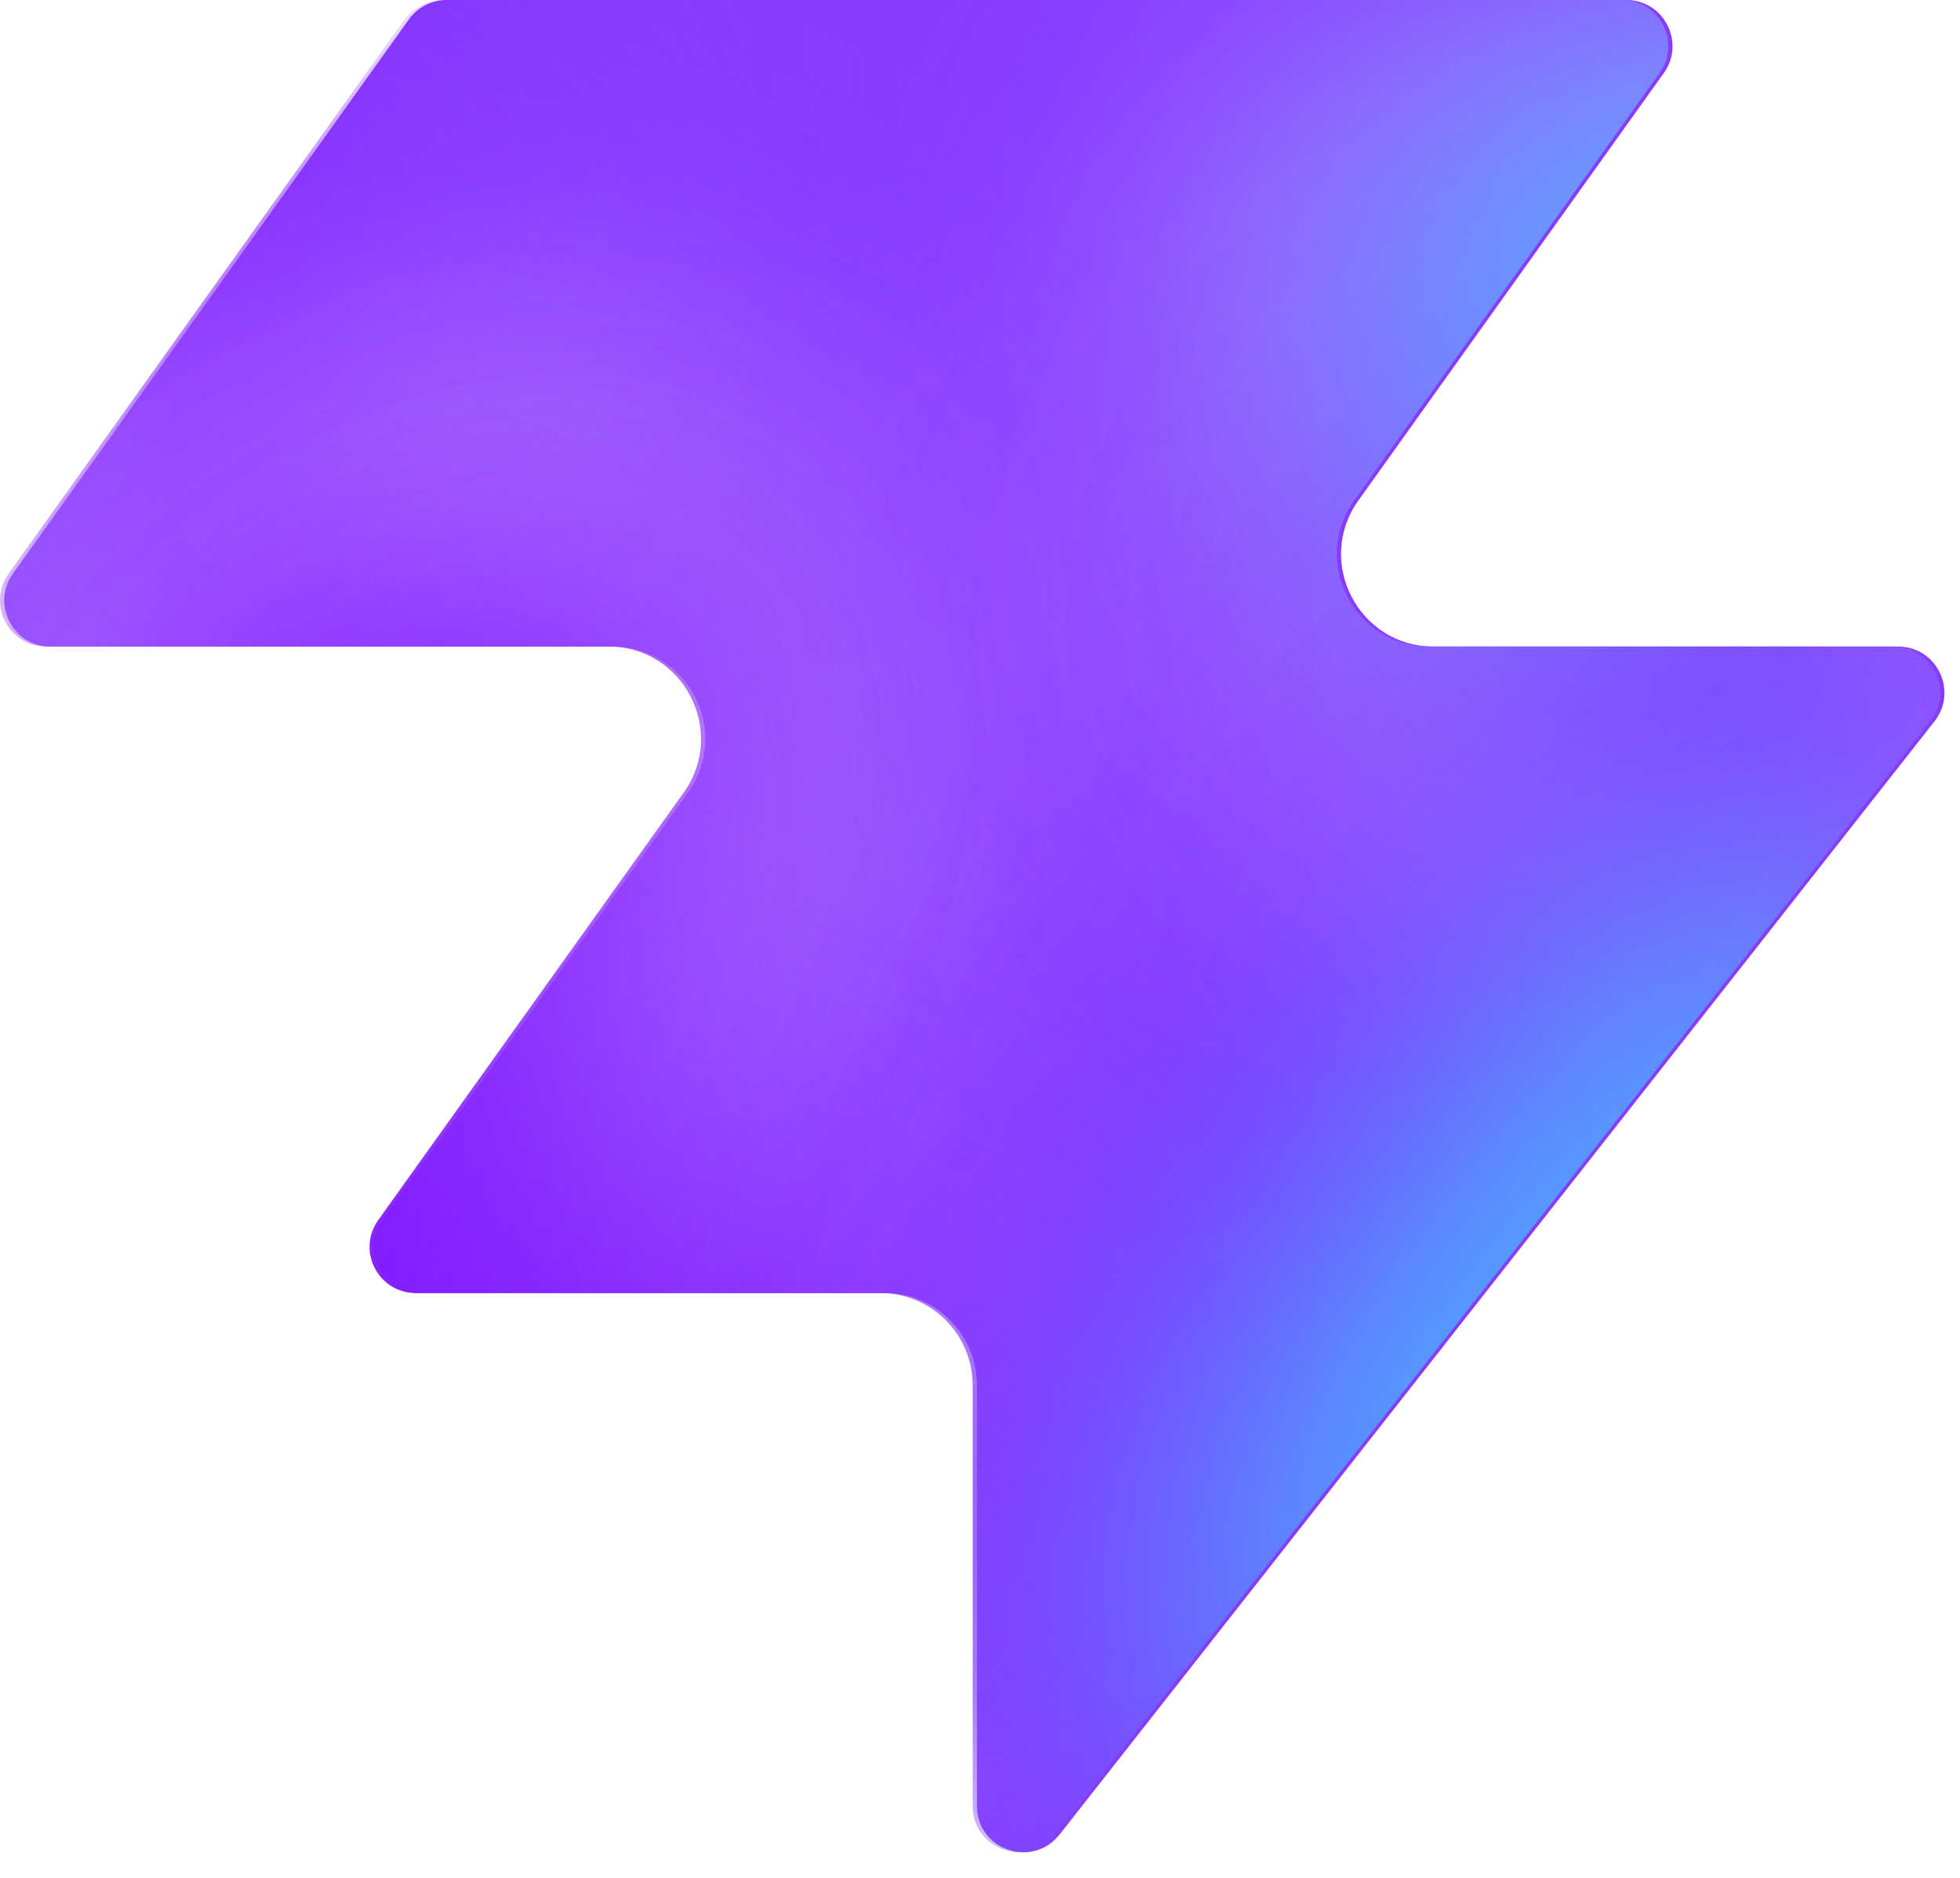
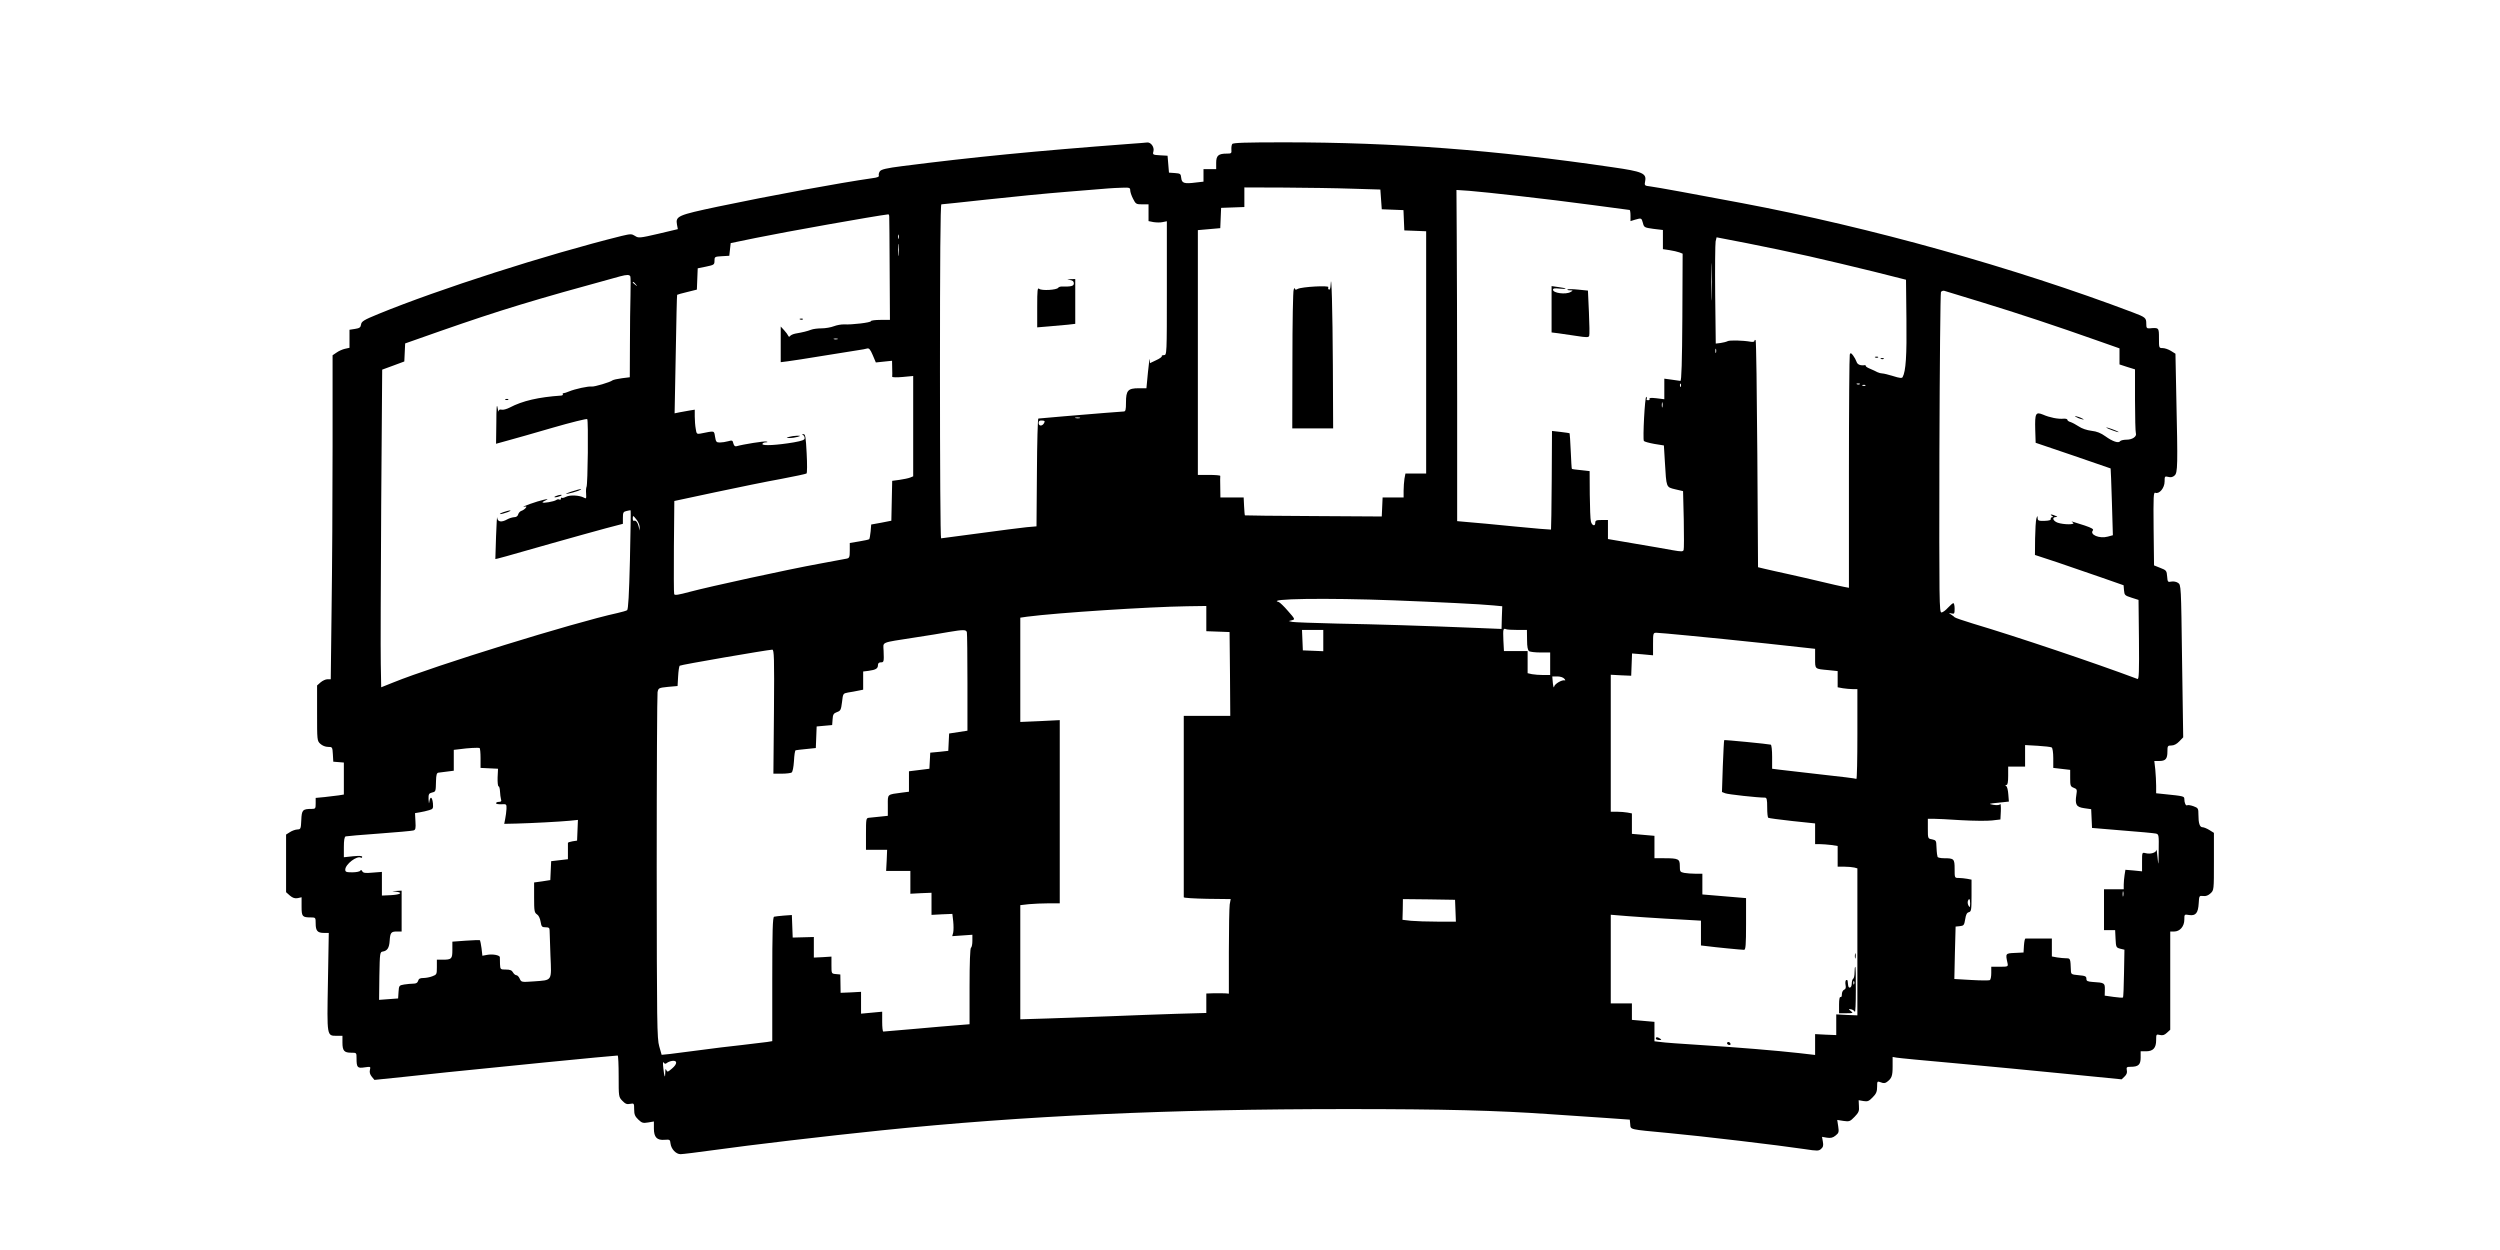
- <svg xmlns="http://www.w3.org/2000/svg" width="48" height="46" fill="none" viewBox="0 0 48 46">
-   <path fill="#863bff" d="M25.946 44.938c-.664.845-2.021.375-2.021-.698V33.937a2.26 2.26 0 0 0-2.262-2.262H10.287c-.92 0-1.456-1.04-.92-1.788l7.48-10.471c1.07-1.497 0-3.578-1.842-3.578H1.237c-.92 0-1.456-1.04-.92-1.788L10.013.474c.214-.297.556-.474.92-.474h28.894c.92 0 1.456 1.04.92 1.788l-7.48 10.471c-1.07 1.498 0 3.579 1.842 3.579h11.377c.943 0 1.473 1.088.89 1.83L25.947 44.94z" style="fill:#863bff;fill:color(display-p3 .525 .23 1);fill-opacity:1" />
-   <mask id="a" width="48" height="46" x="0" y="0" maskUnits="userSpaceOnUse" style="mask-type:alpha">
-     <path fill="#000" d="M25.842 44.938c-.664.844-2.021.375-2.021-.698V33.937a2.26 2.26 0 0 0-2.262-2.262H10.183c-.92 0-1.456-1.04-.92-1.788l7.48-10.471c1.07-1.498 0-3.579-1.842-3.579H1.133c-.92 0-1.456-1.04-.92-1.787L9.91.473c.214-.297.556-.474.92-.474h28.894c.92 0 1.456 1.04.92 1.788l-7.48 10.471c-1.07 1.498 0 3.578 1.842 3.578h11.377c.943 0 1.473 1.088.89 1.832L25.843 44.94z" style="fill:#000;fill-opacity:1" />
-   </mask>
-   <g mask="url(#a)">
-     <g filter="url(#b)">
-       <ellipse cx="5.508" cy="14.704" fill="#ede6ff" rx="5.508" ry="14.704" style="fill:#ede6ff;fill:color(display-p3 .927 .903 1);fill-opacity:1" transform="matrix(.00324 1 1 -.00324 -4.47 31.516)" />
-     </g>
-     <g filter="url(#c)">
-       <ellipse cx="10.399" cy="29.851" fill="#ede6ff" rx="10.399" ry="29.851" style="fill:#ede6ff;fill:color(display-p3 .927 .903 1);fill-opacity:1" transform="matrix(.00324 1 1 -.00324 -39.328 7.883)" />
-     </g>
-     <g filter="url(#d)">
-       <ellipse cx="5.508" cy="30.487" fill="#7e14ff" rx="5.508" ry="30.487" style="fill:#7e14ff;fill:color(display-p3 .492 .077 1);fill-opacity:1" transform="rotate(89.814 -25.913 -14.639)scale(1 -1)" />
-     </g>
-     <g filter="url(#e)">
-       <ellipse cx="5.508" cy="30.599" fill="#7e14ff" rx="5.508" ry="30.599" style="fill:#7e14ff;fill:color(display-p3 .492 .077 1);fill-opacity:1" transform="rotate(89.814 -32.644 -3.334)scale(1 -1)" />
-     </g>
-     <g filter="url(#f)">
-       <ellipse cx="5.508" cy="30.599" fill="#7e14ff" rx="5.508" ry="30.599" style="fill:#7e14ff;fill:color(display-p3 .492 .077 1);fill-opacity:1" transform="matrix(.00324 1 1 -.00324 -34.34 30.47)" />
-     </g>
-     <g filter="url(#g)">
-       <ellipse cx="14.072" cy="22.078" fill="#ede6ff" rx="14.072" ry="22.078" style="fill:#ede6ff;fill:color(display-p3 .927 .903 1);fill-opacity:1" transform="rotate(93.35 24.506 48.493)scale(-1 1)" />
-     </g>
-     <g filter="url(#h)">
-       <ellipse cx="3.47" cy="21.501" fill="#7e14ff" rx="3.47" ry="21.501" style="fill:#7e14ff;fill:color(display-p3 .492 .077 1);fill-opacity:1" transform="rotate(89.009 28.708 47.59)scale(-1 1)" />
-     </g>
-     <g filter="url(#i)">
-       <ellipse cx="3.47" cy="21.501" fill="#7e14ff" rx="3.47" ry="21.501" style="fill:#7e14ff;fill:color(display-p3 .492 .077 1);fill-opacity:1" transform="rotate(89.009 28.708 47.59)scale(-1 1)" />
-     </g>
-     <g filter="url(#j)">
-       <ellipse cx=".387" cy="8.972" fill="#7e14ff" rx="4.407" ry="29.108" style="fill:#7e14ff;fill:color(display-p3 .492 .077 1);fill-opacity:1" transform="rotate(39.51 .387 8.972)" />
-     </g>
-     <g filter="url(#k)">
-       <ellipse cx="47.523" cy="-6.092" fill="#7e14ff" rx="4.407" ry="29.108" style="fill:#7e14ff;fill:color(display-p3 .492 .077 1);fill-opacity:1" transform="rotate(37.892 47.523 -6.092)" />
-     </g>
-     <g filter="url(#l)">
-       <ellipse cx="41.412" cy="6.333" fill="#47bfff" rx="5.971" ry="9.665" style="fill:#47bfff;fill:color(display-p3 .28 .748 1);fill-opacity:1" transform="rotate(37.892 41.412 6.333)" />
-     </g>
-     <g filter="url(#m)">
-       <ellipse cx="-1.879" cy="38.332" fill="#7e14ff" rx="4.407" ry="29.108" style="fill:#7e14ff;fill:color(display-p3 .492 .077 1);fill-opacity:1" transform="rotate(37.892 -1.88 38.332)" />
-     </g>
-     <g filter="url(#n)">
-       <ellipse cx="-1.879" cy="38.332" fill="#7e14ff" rx="4.407" ry="29.108" style="fill:#7e14ff;fill:color(display-p3 .492 .077 1);fill-opacity:1" transform="rotate(37.892 -1.88 38.332)" />
-     </g>
-     <g filter="url(#o)">
-       <ellipse cx="35.651" cy="29.907" fill="#7e14ff" rx="4.407" ry="29.108" style="fill:#7e14ff;fill:color(display-p3 .492 .077 1);fill-opacity:1" transform="rotate(37.892 35.651 29.907)" />
-     </g>
-     <g filter="url(#p)">
-       <ellipse cx="38.418" cy="32.4" fill="#47bfff" rx="5.971" ry="15.297" style="fill:#47bfff;fill:color(display-p3 .28 .748 1);fill-opacity:1" transform="rotate(37.892 38.418 32.4)" />
-     </g>
+ <svg xmlns="http://www.w3.org/2000/svg" version="1.0" width="1774pt" height="887pt" viewBox="0 0 1774 887" preserveAspectRatio="xMidYMid meet">
+   <g transform="translate(0,887) scale(0.1,-0.1)" fill="#000000" stroke="none">
+     <path d="M8015 7849 c-676 -51 -1113 -94 -1614 -158 -110 -14 -147 -23 -157 -36 -7 -9 -10 -23 -8 -30 4 -9 -10 -15 -43 -19 -237 -34 -727 -124 -1098 -202 -287 -61 -302 -67 -291 -129 l6 -31 -139 -33 c-133 -31 -141 -31 -165 -15 -24 15 -30 15 -94 0 -538 -134 -1295 -377 -1727 -554 -105 -43 -120 -53 -123 -75 -3 -20 -10 -26 -43 -31 l-39 -6 0 -64 0 -64 -32 -7 c-18 -4 -45 -16 -60 -27 l-28 -19 0 -647 c0 -356 -3 -873 -7 -1149 l-6 -503 -24 0 c-12 0 -34 -10 -48 -22 l-25 -22 0 -196 c0 -192 0 -197 23 -218 14 -13 36 -22 55 -22 30 0 31 -1 34 -52 l3 -53 38 -3 37 -3 0 -114 0 -113 -37 -6 c-21 -3 -66 -8 -100 -12 l-63 -6 0 -39 c0 -36 -2 -39 -27 -39 -66 0 -72 -7 -75 -79 -3 -63 -4 -66 -29 -67 -14 -1 -37 -9 -52 -19 l-27 -17 0 -205 0 -204 27 -24 c20 -17 36 -22 56 -18 l27 6 0 -66 c0 -71 5 -77 66 -77 33 0 34 -1 34 -43 0 -52 13 -67 59 -67 l34 0 -6 -349 c-7 -392 -9 -381 66 -381 l37 0 0 -48 c0 -58 12 -72 62 -72 38 0 38 0 38 -39 0 -66 6 -73 57 -65 43 6 44 6 38 -18 -4 -16 0 -32 13 -48 l19 -23 214 22 c118 12 252 27 299 32 286 30 1186 119 1213 119 4 0 7 -66 7 -147 0 -145 0 -147 26 -174 21 -22 33 -27 55 -22 28 5 29 5 29 -39 0 -36 6 -50 29 -72 26 -25 34 -27 70 -21 l41 7 0 -50 c0 -62 22 -85 77 -80 36 3 38 1 41 -27 5 -39 39 -75 71 -75 14 0 121 13 236 29 257 36 800 100 1190 140 1012 104 2045 151 3305 151 686 0 1063 -10 1435 -36 127 -8 307 -21 400 -27 l170 -12 3 -32 c4 -40 -14 -36 272 -63 229 -21 785 -87 965 -114 92 -14 101 -14 118 2 14 12 17 24 12 51 l-6 34 35 -6 c26 -4 42 -1 61 15 23 18 25 25 19 65 l-7 46 44 -7 c42 -6 47 -4 79 29 29 30 34 41 31 76 l-2 42 34 -6 c30 -5 39 -1 66 27 25 25 31 41 31 74 0 41 1 41 26 32 19 -8 31 -7 43 2 35 26 41 43 41 110 l0 68 28 -5 c15 -3 203 -21 418 -40 215 -20 569 -53 785 -75 l394 -39 21 20 c14 13 20 28 16 44 -4 22 -1 25 27 25 55 0 71 15 71 65 l0 45 38 0 c51 0 72 24 72 79 0 42 1 43 26 37 20 -5 33 -1 50 15 l24 22 0 349 0 348 28 0 c41 0 72 37 72 84 0 38 0 39 34 33 47 -7 64 14 68 83 3 54 4 55 31 52 20 -3 37 4 53 19 24 22 24 24 24 226 l0 203 -32 20 c-18 11 -40 20 -49 20 -20 0 -29 28 -29 90 0 43 -2 47 -35 59 -19 7 -39 10 -44 7 -10 -7 -21 16 -21 44 0 20 -5 21 -142 35 l-58 6 0 53 c0 29 -3 81 -6 115 l-7 61 35 0 c45 0 58 15 58 67 0 40 2 43 28 43 18 0 38 10 56 29 l28 29 -8 541 c-7 539 -7 541 -29 555 -11 8 -33 12 -47 9 -25 -5 -27 -3 -30 37 -3 40 -6 44 -48 60 l-45 18 -3 261 c-2 233 -1 260 13 254 28 -10 65 35 65 80 0 37 1 39 26 33 18 -5 32 -2 45 10 22 20 23 68 12 563 l-6 301 -32 20 c-18 11 -44 20 -59 20 -26 0 -26 1 -26 70 0 76 0 76 -67 70 -20 -1 -23 3 -23 33 0 41 -5 46 -95 80 -840 318 -1862 604 -2775 776 -333 63 -601 112 -648 118 -43 5 -44 6 -38 38 11 55 -20 68 -229 98 -836 123 -1554 177 -2332 177 -274 0 -364 -3 -369 -12 -5 -7 -7 -25 -6 -40 2 -26 0 -28 -33 -28 -59 0 -75 -14 -75 -65 l0 -45 -45 0 -45 0 0 -44 0 -45 -53 -6 c-84 -11 -101 -5 -105 32 -3 30 -6 32 -45 35 l-42 3 -5 60 -5 60 -53 3 c-52 3 -54 4 -47 29 7 29 -18 64 -44 62 -9 -1 -65 -6 -126 -10z m5 -329 c0 -12 9 -39 20 -60 19 -38 23 -40 65 -40 l45 0 0 -60 0 -59 35 -7 c20 -3 49 -4 65 0 l30 6 0 -475 c0 -473 0 -475 -21 -475 -11 0 -18 -4 -15 -8 2 -4 -15 -17 -40 -28 l-44 -21 -1 26 c-1 14 -7 -26 -13 -89 l-11 -115 -55 0 c-76 0 -90 -16 -90 -100 0 -55 -3 -65 -17 -65 -23 -1 -197 -15 -423 -34 -96 -9 -178 -16 -182 -16 -4 0 -9 -172 -10 -382 l-3 -383 -70 -6 c-38 -4 -189 -23 -335 -43 -146 -20 -268 -36 -272 -36 -5 0 -8 533 -8 1185 0 775 3 1185 10 1185 5 0 150 15 322 34 172 19 428 44 568 55 140 12 273 22 295 24 22 2 66 4 98 5 51 2 57 0 57 -18z m1575 11 l200 -6 5 -70 5 -70 77 -3 77 -3 3 -72 3 -72 78 -3 77 -3 0 -859 0 -860 -74 0 -73 0 -7 -37 c-3 -21 -6 -59 -6 -85 l0 -48 -75 0 -74 0 -3 -67 -3 -68 -485 3 c-266 1 -485 4 -486 5 -2 1 -4 30 -6 65 l-3 62 -82 0 -83 0 -1 73 c-1 39 -1 75 0 80 0 4 -35 7 -79 7 l-80 0 0 869 0 868 80 7 79 7 3 72 3 72 83 3 82 3 0 69 0 70 283 -1 c155 -1 372 -4 482 -8z m1185 -52 c146 -16 380 -45 521 -64 141 -19 259 -35 263 -35 3 0 6 -18 6 -39 l0 -40 32 10 c46 13 46 13 56 -23 8 -32 11 -33 75 -42 l67 -8 0 -68 0 -68 47 -7 c25 -4 57 -11 70 -16 l23 -9 -2 -452 c-2 -317 -6 -452 -14 -451 -6 1 -34 5 -62 9 l-52 7 0 -73 0 -73 -56 7 c-36 4 -53 3 -49 -4 3 -5 -1 -10 -10 -10 -9 0 -14 4 -10 9 3 5 1 12 -3 15 -10 6 -26 -299 -17 -313 3 -5 36 -14 74 -21 l68 -11 7 -117 c11 -184 8 -178 73 -194 l56 -13 5 -202 c2 -111 2 -209 -1 -216 -5 -12 -16 -12 -79 -1 -40 8 -160 28 -265 46 l-193 33 0 67 0 68 -45 0 c-38 0 -45 -3 -45 -20 0 -28 -24 -20 -31 10 -4 14 -7 100 -8 191 l-1 166 -62 7 c-34 3 -63 7 -64 9 -2 1 -5 58 -8 126 -3 68 -7 125 -8 126 -2 2 -30 6 -64 10 l-61 7 -2 -349 c-1 -191 -4 -349 -5 -351 -2 -1 -118 8 -257 22 -140 14 -289 28 -331 31 l-78 7 0 846 c0 466 -2 995 -3 1176 l-2 328 90 -6 c50 -4 209 -20 355 -37z m-4470 -146 c1 -10 2 -179 3 -375 l2 -358 -67 0 c-38 0 -68 -4 -68 -9 0 -10 -134 -26 -190 -23 -19 1 -52 -5 -73 -13 -20 -8 -60 -15 -87 -15 -27 0 -60 -4 -75 -10 -26 -10 -58 -18 -110 -27 -16 -3 -34 -11 -38 -17 -6 -8 -10 -7 -14 2 -3 7 -16 25 -29 39 l-24 26 0 -126 0 -127 48 6 c26 3 142 21 257 40 116 19 228 37 250 40 22 3 48 8 58 11 14 4 23 -7 40 -47 l22 -52 57 6 58 6 1 -53 c1 -28 1 -56 0 -60 -1 -5 32 -6 74 -2 l75 7 0 -356 0 -356 -22 -9 c-13 -5 -47 -12 -75 -16 l-52 -7 -3 -141 -3 -142 -71 -14 -72 -13 -4 -49 c-3 -27 -7 -52 -10 -55 -3 -3 -35 -10 -72 -16 l-66 -11 0 -53 c0 -48 -3 -54 -22 -58 -13 -2 -99 -18 -193 -36 -226 -41 -783 -163 -918 -199 -82 -22 -109 -27 -113 -17 -3 7 -3 158 -2 337 l3 324 290 62 c160 34 369 77 465 94 96 18 179 36 183 39 5 4 5 69 1 144 -6 116 -9 136 -23 135 -10 0 -12 -2 -3 -6 6 -2 12 -12 12 -22 0 -13 -17 -19 -77 -30 -118 -20 -223 -26 -223 -12 0 6 10 12 23 12 16 1 17 3 5 6 -15 4 -165 -20 -210 -33 -12 -4 -19 2 -24 19 -5 23 -9 24 -37 16 -18 -5 -44 -9 -59 -9 -25 0 -28 5 -34 41 -8 45 1 43 -105 22 -24 -4 -27 -1 -32 34 -4 21 -7 60 -7 87 l0 49 -37 -6 c-21 -4 -53 -10 -72 -13 l-34 -7 8 419 c4 230 8 421 10 422 2 2 34 11 72 20 l68 17 3 76 3 75 59 12 c57 12 60 14 60 42 0 28 2 29 53 32 l52 3 5 45 5 45 180 37 c198 41 850 157 938 167 4 1 7 -7 7 -16z m67 -155 c-3 -7 -5 -2 -5 12 0 14 2 19 5 13 2 -7 2 -19 0 -25z m6463 -127 c124 -28 329 -77 455 -108 l230 -58 3 -280 c3 -260 -4 -369 -27 -411 -4 -9 -23 -7 -66 7 -33 10 -68 19 -78 19 -9 0 -25 4 -35 9 -9 5 -32 16 -49 23 -18 7 -33 16 -33 20 0 5 -3 7 -7 7 -31 -5 -53 4 -59 24 -4 12 -15 32 -24 44 -15 20 -19 21 -24 7 -3 -9 -6 -384 -6 -835 l0 -820 -37 7 c-21 4 -92 20 -158 36 -66 16 -172 40 -235 54 -63 14 -137 30 -165 37 l-50 12 -5 802 c-3 441 -8 805 -12 809 -5 4 -8 2 -8 -4 0 -7 -11 -10 -27 -7 -57 10 -149 12 -164 4 -9 -5 -32 -10 -50 -13 l-34 -4 -4 347 c-2 191 0 361 3 378 l7 29 217 -42 c119 -23 318 -65 442 -93z m-6463 12 c-2 -21 -4 -6 -4 32 0 39 2 55 4 38 2 -18 2 -50 0 -70z m5770 -300 c-1 -60 -3 -11 -3 107 0 118 2 167 3 108 2 -60 2 -156 0 -215z m-7674 145 c2 -7 3 -67 1 -133 -2 -66 -4 -224 -4 -351 l-1 -231 -56 -7 c-31 -4 -61 -11 -67 -15 -15 -13 -128 -46 -146 -44 -24 4 -120 -17 -163 -35 -16 -7 -33 -12 -38 -12 -6 0 -8 -4 -5 -8 2 -4 -3 -8 -12 -9 -160 -11 -274 -37 -365 -85 -21 -11 -47 -18 -58 -15 -13 3 -19 0 -21 -11 0 -10 -4 3 -8 28 -5 29 -8 -8 -8 -107 l-2 -152 83 23 c45 12 189 53 319 91 131 38 241 65 245 61 9 -9 4 -466 -5 -481 -3 -5 -5 -27 -3 -48 2 -35 1 -38 -16 -28 -32 17 -99 20 -126 6 -14 -7 -28 -11 -31 -7 -3 3 -6 0 -6 -7 0 -7 -5 -9 -10 -6 -6 4 -16 2 -23 -3 -14 -11 -97 -25 -97 -17 0 3 10 10 23 15 44 20 -43 -1 -112 -26 -36 -13 -56 -22 -43 -20 19 4 21 2 12 -9 -7 -8 -20 -17 -30 -20 -10 -3 -20 -15 -23 -25 -3 -13 -14 -20 -29 -20 -12 -1 -34 -7 -48 -15 -42 -24 -70 -19 -72 13 -1 15 -5 -45 -8 -133 -3 -88 -5 -161 -5 -162 0 -2 75 18 395 110 146 41 320 90 388 108 l122 32 0 42 c0 38 3 44 26 49 15 4 28 6 29 4 2 -2 -1 -160 -5 -352 -6 -246 -12 -351 -20 -356 -6 -4 -37 -13 -68 -20 -311 -68 -1296 -373 -1592 -493 l-85 -34 -3 166 c-2 91 0 598 3 1127 l7 961 79 29 78 29 3 64 3 64 250 88 c427 149 653 218 1275 388 49 13 67 13 73 -1z m38 -55 c13 -16 12 -17 -3 -4 -10 7 -18 15 -18 17 0 8 8 3 21 -13z m9549 -127 c256 -78 541 -173 818 -271 l162 -57 0 -57 0 -57 55 -18 55 -17 0 -219 c0 -120 3 -225 6 -233 9 -24 -24 -47 -66 -47 -21 0 -42 -5 -46 -11 -10 -16 -53 -2 -104 35 -32 23 -61 35 -99 39 -32 4 -69 16 -90 31 -20 13 -46 27 -58 31 -13 3 -23 11 -23 16 0 6 -12 9 -27 8 -37 -4 -99 8 -146 29 -52 21 -58 10 -55 -107 l3 -93 265 -90 c146 -50 266 -91 267 -92 1 0 5 -108 9 -238 l7 -236 -37 -10 c-58 -16 -130 14 -105 44 7 9 -8 18 -58 35 -102 33 -101 33 -83 20 21 -15 -66 -15 -109 0 -33 12 -43 39 -13 40 14 0 14 2 -3 9 -27 12 -43 12 -25 0 10 -6 11 -10 2 -10 -6 0 -11 -6 -10 -12 2 -9 -12 -13 -44 -14 -42 -1 -48 1 -49 20 -1 19 -2 18 -9 -4 -4 -14 -8 -78 -9 -142 l-1 -116 158 -52 c86 -29 228 -78 314 -108 l157 -55 3 -36 c3 -34 6 -37 53 -52 l50 -16 3 -282 c2 -225 0 -282 -10 -279 -301 113 -856 300 -1168 393 -69 21 -127 41 -130 45 -3 4 -14 12 -25 19 -19 12 -19 12 3 8 20 -5 22 -1 22 34 0 21 -4 39 -9 39 -5 0 -22 -15 -38 -32 -16 -18 -37 -34 -46 -34 -16 -2 -17 64 -15 1130 2 622 7 1137 11 1144 5 7 16 11 25 8 10 -3 127 -39 262 -80z m-8117 -263 c-7 -2 -19 -2 -25 0 -7 3 -2 5 12 5 14 0 19 -2 13 -5z m6234 -95 c-3 -7 -5 -2 -5 12 0 14 2 19 5 13 2 -7 2 -19 0 -25z m-250 -240 c-3 -8 -6 -5 -6 6 -1 11 2 17 5 13 3 -3 4 -12 1 -19z m1270 16 c-3 -3 -12 -4 -19 -1 -8 3 -5 6 6 6 11 1 17 -2 13 -5z m40 -10 c-3 -3 -12 -4 -19 -1 -8 3 -5 6 6 6 11 1 17 -2 13 -5z m-1440 -151 c-3 -10 -5 -4 -5 12 0 17 2 24 5 18 2 -7 2 -21 0 -30z m-4134 -80 c-7 -2 -21 -2 -30 0 -10 3 -4 5 12 5 17 0 24 -2 18 -5z m-254 -35 c-13 -24 -39 -23 -39 1 0 14 7 18 24 17 20 -1 22 -4 15 -18z m-2870 -738 l-2 -25 -4 25 c-6 30 -22 52 -34 44 -5 -3 -9 5 -9 18 1 22 2 22 25 -7 14 -16 24 -41 24 -55z m5351 -520 c308 -12 618 -27 707 -36 l63 -6 -3 -80 -2 -81 -170 7 c-395 16 -718 26 -995 31 -162 4 -306 9 -320 12 l-25 6 23 6 c23 6 22 8 -29 66 -28 33 -58 61 -65 63 -98 24 338 30 816 12z m-1330 -130 l0 -89 83 -3 82 -3 3 -297 2 -298 -165 0 -165 0 0 -640 c0 -352 0 -643 0 -647 0 -5 75 -9 166 -11 l167 -2 -7 -38 c-3 -20 -6 -171 -6 -335 l0 -298 -22 2 c-13 1 -49 1 -80 1 l-58 -2 0 -69 0 -69 -212 -6 c-117 -4 -325 -11 -463 -17 -137 -5 -339 -12 -447 -16 l-198 -6 0 405 0 405 61 7 c34 3 97 6 140 6 l79 0 0 650 0 650 -140 -7 -140 -6 0 370 0 370 48 7 c216 28 866 70 1135 74 l137 2 0 -90z m2208 -80 l67 0 1 -71 c0 -50 5 -73 15 -80 8 -5 44 -9 82 -9 l67 0 0 -80 0 -80 -49 0 c-27 0 -63 3 -80 6 l-31 7 0 78 0 79 -84 0 -84 0 -4 76 c-3 81 -2 88 20 79 7 -3 44 -5 80 -5z m-3907 -17 c2 -10 4 -171 4 -358 l0 -340 -65 -10 -65 -10 -3 -61 -3 -62 -64 -7 -64 -6 -3 -57 -3 -57 -72 -9 -73 -9 0 -72 0 -73 -47 -6 c-111 -15 -103 -8 -103 -91 l0 -74 -57 -6 c-32 -3 -67 -7 -78 -8 -19 -2 -20 -9 -20 -114 l0 -113 75 0 75 0 -3 -75 -4 -75 86 0 86 0 0 -81 0 -81 75 4 75 3 0 -78 0 -79 74 4 74 3 6 -53 c3 -29 3 -64 0 -79 l-7 -26 72 5 71 5 0 -43 c0 -23 -4 -46 -10 -49 -6 -4 -10 -106 -10 -275 l0 -268 -87 -7 c-49 -4 -185 -15 -303 -26 -118 -10 -218 -19 -222 -19 -5 0 -8 32 -8 70 l0 71 -75 -7 -75 -7 0 78 0 77 -72 -4 -73 -3 -1 65 -1 65 -32 3 c-31 3 -31 3 -31 64 l0 60 -62 -4 -63 -3 0 73 0 73 -75 -2 -75 -2 -3 80 -3 80 -57 -4 c-31 -3 -63 -6 -69 -8 -10 -3 -13 -101 -13 -444 l0 -439 -37 -6 c-21 -3 -103 -13 -183 -22 -80 -8 -212 -25 -295 -36 -82 -11 -177 -23 -210 -27 l-60 -6 -17 60 c-16 55 -17 158 -18 1271 0 666 3 1225 6 1242 6 30 8 31 74 38 l68 6 4 69 c2 37 7 71 11 75 7 7 619 112 657 114 13 0 15 -54 12 -440 l-4 -440 59 0 c32 0 64 4 70 8 8 5 14 38 17 82 2 41 7 75 12 76 5 2 39 5 76 9 l67 7 3 76 3 77 55 5 55 5 3 40 c2 35 7 43 31 52 26 9 29 16 36 71 7 61 7 61 43 68 21 3 53 9 72 13 l35 7 0 64 0 65 40 5 c50 7 65 16 65 41 0 12 7 19 20 19 22 0 23 3 20 82 -2 66 -28 55 220 94 91 14 199 31 240 39 107 18 127 18 131 -2z m2529 -58 l0 -76 -72 3 -73 3 -3 73 -3 72 76 0 75 0 0 -75z m2590 35 c113 -10 361 -36 553 -56 l347 -38 0 -68 c0 -78 -4 -74 93 -83 l67 -7 0 -57 0 -58 38 -7 c20 -3 52 -6 70 -6 l32 0 0 -321 c0 -176 -3 -318 -7 -316 -5 3 -116 17 -248 31 -132 15 -265 30 -295 34 l-55 7 0 84 c0 48 -4 86 -10 87 -18 5 -327 35 -330 32 -2 -2 -6 -85 -10 -186 l-6 -182 23 -9 c19 -8 229 -31 282 -31 13 0 16 -13 16 -69 0 -39 3 -72 8 -74 4 -3 80 -13 170 -23 l162 -17 0 -74 0 -73 34 0 c18 0 54 -3 80 -6 l46 -7 0 -73 0 -74 48 0 c26 0 57 -3 70 -6 l22 -6 0 -522 0 -521 -75 3 -75 4 0 -73 0 -74 -75 3 -75 4 0 -74 0 -74 -112 13 c-162 18 -436 41 -708 58 -129 8 -254 17 -277 21 l-43 5 0 69 0 69 -80 7 -80 7 0 58 0 59 -75 0 -75 0 0 315 0 314 48 -4 c61 -6 312 -23 470 -31 l122 -7 0 -88 0 -88 43 -5 c51 -7 244 -26 263 -26 11 0 14 33 14 184 l0 183 -155 13 -155 13 0 73 0 74 -49 0 c-27 0 -63 3 -80 6 -29 6 -31 9 -31 49 0 50 -9 55 -112 55 l-68 0 0 79 0 80 -80 7 -80 7 0 72 0 73 -31 6 c-17 3 -51 6 -75 6 l-44 0 0 486 0 486 73 -4 72 -3 3 79 3 79 74 -6 75 -7 0 80 c0 76 1 80 23 80 12 0 114 -9 227 -20z m-880 -306 c8 -8 9 -14 4 -12 -20 6 -73 -25 -76 -45 -2 -12 -6 -1 -9 26 l-4 47 36 0 c21 0 42 -7 49 -16z m3459 -488 c6 -4 11 -36 11 -76 l0 -69 60 -7 60 -7 0 -59 c0 -53 2 -59 25 -68 23 -9 25 -13 19 -49 -11 -71 -1 -88 56 -96 l49 -7 3 -66 3 -67 215 -18 c118 -9 225 -19 238 -22 21 -5 22 -9 20 -123 -1 -107 -2 -111 -8 -47 -4 39 -7 63 -8 54 -2 -20 -42 -32 -77 -23 -25 6 -25 6 -25 -61 l0 -68 -59 6 -59 5 -6 -37 c-3 -20 -6 -51 -6 -68 l0 -33 -70 0 -70 0 0 -145 0 -145 40 0 39 0 3 -62 c3 -59 4 -62 33 -70 l30 -7 -3 -168 c-1 -92 -5 -169 -7 -171 -2 -3 -33 -1 -67 4 l-63 9 1 43 c1 47 -3 49 -86 54 -37 3 -45 6 -45 23 0 17 -8 21 -55 25 -52 5 -54 6 -55 35 -3 83 -4 85 -32 85 -16 0 -45 3 -65 6 l-38 7 0 63 0 64 -90 0 c-49 0 -93 0 -97 0 -5 0 -9 -22 -11 -49 l-3 -50 -62 -3 c-67 -3 -67 -3 -51 -75 4 -22 1 -23 -56 -23 l-60 0 0 -44 c0 -25 -4 -47 -10 -51 -5 -3 -64 -3 -131 1 l-121 7 4 186 5 186 30 3 c28 3 31 7 38 49 5 33 12 47 26 50 17 5 19 15 19 118 l0 113 -31 6 c-17 3 -44 6 -60 6 -29 0 -29 0 -29 64 0 72 -4 76 -76 76 -24 0 -45 5 -45 10 -1 6 -3 15 -4 20 -1 6 -3 30 -4 54 -1 40 -3 44 -31 50 -30 5 -30 6 -30 76 l0 70 38 0 c20 0 109 -4 197 -10 88 -5 187 -6 220 -2 l60 7 3 60 c1 33 -1 55 -5 49 -5 -8 -22 -9 -48 -5 -38 7 -35 8 35 15 l75 8 -4 51 c-2 29 -8 55 -15 59 -8 6 -8 8 2 8 8 0 12 20 12 65 l0 65 60 0 60 0 0 76 0 77 89 -5 c49 -3 94 -8 100 -12z m-11149 -76 l0 -69 62 -3 62 -3 -3 -62 c-1 -35 2 -63 7 -63 5 0 9 -16 10 -36 1 -20 4 -45 7 -55 5 -14 1 -19 -14 -19 -12 0 -21 -4 -21 -10 0 -5 17 -8 38 -7 36 2 37 1 36 -33 -1 -19 -5 -51 -9 -70 l-7 -36 89 2 c112 3 301 13 376 20 l58 6 -3 -73 -3 -74 -33 -5 c-18 -3 -33 -8 -32 -12 0 -5 0 -32 0 -62 l0 -53 -60 -7 -59 -7 -3 -67 -3 -67 -57 -9 -58 -8 0 -107 c0 -95 2 -107 20 -119 12 -7 22 -28 26 -52 6 -36 10 -40 35 -40 23 0 29 -4 29 -22 0 -13 3 -93 6 -179 8 -185 15 -173 -119 -183 -86 -6 -88 -6 -99 19 -6 14 -17 25 -24 25 -7 0 -18 9 -24 20 -8 15 -21 20 -50 20 -39 0 -40 1 -42 38 0 20 -1 42 -1 49 1 15 -52 25 -92 17 l-32 -6 -6 53 c-4 28 -9 54 -11 57 -3 2 -48 1 -101 -3 l-95 -7 0 -58 c0 -65 -5 -70 -71 -70 l-39 0 0 -53 c0 -51 -1 -53 -33 -65 -18 -7 -47 -12 -64 -12 -22 0 -32 -5 -36 -20 -4 -14 -14 -20 -34 -20 -15 0 -45 -3 -65 -6 -36 -6 -37 -8 -40 -53 l-3 -46 -68 -5 -67 -5 2 170 c3 166 4 170 25 173 31 5 45 26 48 76 4 58 10 66 51 66 l34 0 0 145 0 145 -37 -2 c-37 -1 -37 -1 -5 -5 54 -7 36 -21 -33 -25 l-65 -3 0 84 0 84 -65 -5 c-52 -5 -67 -3 -74 9 -6 11 -10 12 -15 4 -4 -6 -29 -11 -57 -11 -42 0 -49 3 -49 19 0 38 84 102 111 85 5 -3 9 0 9 6 0 7 -21 8 -65 4 l-65 -7 0 72 c0 48 4 73 13 76 6 2 113 11 237 20 124 9 233 19 243 22 16 4 18 14 15 64 l-3 59 35 6 c19 3 49 10 65 15 28 8 30 12 27 49 -5 46 -19 53 -25 13 -3 -20 -4 -16 -6 14 -1 38 2 43 24 49 28 7 27 6 29 84 1 40 5 55 16 57 8 1 36 5 63 8 l47 6 0 74 0 74 43 5 c56 8 130 12 140 8 4 -2 7 -34 7 -72z m11657 -977 c-3 -10 -5 -4 -5 12 0 17 2 24 5 18 2 -7 2 -21 0 -30z m-4739 -105 l3 -78 -129 0 c-71 0 -156 3 -189 6 l-61 7 2 74 1 73 185 -2 185 -3 3 -77z m3652 50 c-1 -28 -2 -30 -11 -15 -6 10 -8 25 -5 33 9 24 16 16 16 -18z m-9211 -1170 c-30 -26 -34 -27 -41 -11 -4 13 -7 7 -7 -16 -1 -48 -7 -36 -14 29 -4 34 -3 50 2 41 7 -11 13 -12 23 -4 7 6 24 13 38 15 38 5 37 -22 -1 -54z" />
+     <path d="M7593 6883 c19 -3 27 -10 27 -24 0 -19 -19 -24 -85 -22 -11 0 -23 -4 -26 -9 -10 -16 -117 -22 -134 -8 -13 11 -15 -4 -15 -130 l0 -143 83 7 c45 4 106 9 135 12 l52 6 0 159 0 159 -32 -1 c-31 -2 -31 -2 -5 -6z" />
+     <path d="M9442 6847 c-1 -23 -6 -36 -12 -32 -6 4 -7 11 -4 17 9 14 -189 3 -217 -12 -14 -8 -19 -7 -20 2 0 7 -4 4 -9 -7 -5 -11 -9 -237 -9 -502 l-1 -483 145 0 145 0 -2 448 c-2 386 -10 688 -16 569z" />
+     <path d="M11010 6675 l0 -164 48 -6 c26 -4 85 -12 130 -19 70 -11 85 -11 89 1 3 7 2 83 -2 167 l-7 154 -70 7 c-38 4 -72 4 -75 1 -4 -3 5 -6 18 -6 23 -1 23 -1 4 -12 -34 -20 -125 -8 -125 16 0 10 12 12 48 8 61 -6 52 3 -10 11 l-48 7 0 -165z" />
+     <path d="M5678 6603 c7 -3 16 -2 19 1 4 3 -2 6 -13 5 -11 0 -14 -3 -6 -6z" />
+     <path d="M5600 5770 c-24 -8 -24 -8 5 -8 17 0 41 4 55 8 24 8 24 8 -5 8 -16 0 -41 -4 -55 -8z" />
+     <path d="M13308 6333 c7 -3 16 -2 19 1 4 3 -2 6 -13 5 -11 0 -14 -3 -6 -6z" />
+     <path d="M13348 6323 c7 -3 16 -2 19 1 4 3 -2 6 -13 5 -11 0 -14 -3 -6 -6z" />
+     <path d="M3588 6033 c7 -3 16 -2 19 1 4 3 -2 6 -13 5 -11 0 -14 -3 -6 -6z" />
+     <path d="M4050 5380 c-37 -13 -43 -17 -20 -13 41 7 111 32 90 32 -8 0 -40 -9 -70 -19z" />
+     <path d="M3945 5350 c-13 -5 -14 -9 -5 -9 8 0 24 4 35 9 13 5 14 9 5 9 -8 0 -24 -4 -35 -9z" />
+     <path d="M3570 5235 c-19 -7 -28 -13 -20 -13 8 0 31 6 50 13 19 7 28 13 20 13 -8 0 -31 -6 -50 -13z" />
+     <path d="M14730 5912 c8 -5 26 -13 40 -16 17 -5 20 -4 10 2 -8 5 -26 13 -40 16 -17 5 -20 4 -10 -2z" />
+     <path d="M14965 5826 c17 -7 41 -16 55 -20 20 -5 19 -3 -5 8 -16 7 -41 16 -55 20 -20 5 -19 3 5 -8z" />
+     <path d="M13162 2085 c0 -16 2 -22 5 -12 2 9 2 23 0 30 -3 6 -5 -1 -5 -18z" />
+     <path d="M13160 1971 c0 -22 -4 -43 -10 -46 -5 -3 -10 -20 -10 -36 0 -31 -24 -38 -26 -8 -1 8 -2 20 -3 27 0 7 -5 10 -11 7 -5 -3 -7 -18 -4 -34 4 -20 1 -30 -10 -34 -9 -4 -16 -18 -16 -32 0 -15 -4 -24 -10 -20 -6 4 -10 -17 -10 -54 l0 -61 52 0 c48 0 50 1 32 15 -19 15 -19 16 1 13 11 -2 23 -10 27 -18 4 -8 7 60 7 153 1 92 -1 167 -4 167 -3 0 -5 -18 -5 -39z m-3 -83 c-3 -8 -6 -5 -6 6 -1 11 2 17 5 13 3 -3 4 -12 1 -19z" />
+     <path d="M11750 1500 c0 -5 10 -10 23 -10 18 0 19 2 7 10 -19 13 -30 13 -30 0z" />
+     <path d="M12256 1471 c-3 -5 1 -11 9 -15 8 -3 15 -1 15 4 0 13 -18 22 -24 11z" />
  </g>
-   <defs>
-     <filter id="b" width="60.045" height="41.654" x="-19.77" y="16.149" color-interpolation-filters="sRGB" filterUnits="userSpaceOnUse">
-       <feFlood flood-opacity="0" result="BackgroundImageFix" />
-       <feBlend in="SourceGraphic" in2="BackgroundImageFix" result="shape" />
-       <feGaussianBlur result="effect1_foregroundBlur_2002_17158" stdDeviation="7.659" />
-     </filter>
-     <filter id="c" width="90.34" height="51.437" x="-54.613" y="-7.533" color-interpolation-filters="sRGB" filterUnits="userSpaceOnUse">
-       <feFlood flood-opacity="0" result="BackgroundImageFix" />
-       <feBlend in="SourceGraphic" in2="BackgroundImageFix" result="shape" />
-       <feGaussianBlur result="effect1_foregroundBlur_2002_17158" stdDeviation="7.659" />
-     </filter>
-     <filter id="d" width="79.355" height="29.4" x="-49.64" y="2.03" color-interpolation-filters="sRGB" filterUnits="userSpaceOnUse">
-       <feFlood flood-opacity="0" result="BackgroundImageFix" />
-       <feBlend in="SourceGraphic" in2="BackgroundImageFix" result="shape" />
-       <feGaussianBlur result="effect1_foregroundBlur_2002_17158" stdDeviation="4.596" />
-     </filter>
-     <filter id="e" width="79.579" height="29.4" x="-45.045" y="20.029" color-interpolation-filters="sRGB" filterUnits="userSpaceOnUse">
-       <feFlood flood-opacity="0" result="BackgroundImageFix" />
-       <feBlend in="SourceGraphic" in2="BackgroundImageFix" result="shape" />
-       <feGaussianBlur result="effect1_foregroundBlur_2002_17158" stdDeviation="4.596" />
-     </filter>
-     <filter id="f" width="79.579" height="29.4" x="-43.513" y="21.178" color-interpolation-filters="sRGB" filterUnits="userSpaceOnUse">
-       <feFlood flood-opacity="0" result="BackgroundImageFix" />
-       <feBlend in="SourceGraphic" in2="BackgroundImageFix" result="shape" />
-       <feGaussianBlur result="effect1_foregroundBlur_2002_17158" stdDeviation="4.596" />
-     </filter>
-     <filter id="g" width="74.749" height="58.852" x="15.756" y="-17.901" color-interpolation-filters="sRGB" filterUnits="userSpaceOnUse">
-       <feFlood flood-opacity="0" result="BackgroundImageFix" />
-       <feBlend in="SourceGraphic" in2="BackgroundImageFix" result="shape" />
-       <feGaussianBlur result="effect1_foregroundBlur_2002_17158" stdDeviation="7.659" />
-     </filter>
-     <filter id="h" width="61.377" height="25.362" x="23.548" y="2.284" color-interpolation-filters="sRGB" filterUnits="userSpaceOnUse">
-       <feFlood flood-opacity="0" result="BackgroundImageFix" />
-       <feBlend in="SourceGraphic" in2="BackgroundImageFix" result="shape" />
-       <feGaussianBlur result="effect1_foregroundBlur_2002_17158" stdDeviation="4.596" />
-     </filter>
-     <filter id="i" width="61.377" height="25.362" x="23.548" y="2.284" color-interpolation-filters="sRGB" filterUnits="userSpaceOnUse">
-       <feFlood flood-opacity="0" result="BackgroundImageFix" />
-       <feBlend in="SourceGraphic" in2="BackgroundImageFix" result="shape" />
-       <feGaussianBlur result="effect1_foregroundBlur_2002_17158" stdDeviation="4.596" />
-     </filter>
-     <filter id="j" width="56.045" height="63.649" x="-27.636" y="-22.853" color-interpolation-filters="sRGB" filterUnits="userSpaceOnUse">
-       <feFlood flood-opacity="0" result="BackgroundImageFix" />
-       <feBlend in="SourceGraphic" in2="BackgroundImageFix" result="shape" />
-       <feGaussianBlur result="effect1_foregroundBlur_2002_17158" stdDeviation="4.596" />
-     </filter>
-     <filter id="k" width="54.814" height="64.646" x="20.116" y="-38.415" color-interpolation-filters="sRGB" filterUnits="userSpaceOnUse">
-       <feFlood flood-opacity="0" result="BackgroundImageFix" />
-       <feBlend in="SourceGraphic" in2="BackgroundImageFix" result="shape" />
-       <feGaussianBlur result="effect1_foregroundBlur_2002_17158" stdDeviation="4.596" />
-     </filter>
-     <filter id="l" width="33.541" height="35.313" x="24.641" y="-11.323" color-interpolation-filters="sRGB" filterUnits="userSpaceOnUse">
-       <feFlood flood-opacity="0" result="BackgroundImageFix" />
-       <feBlend in="SourceGraphic" in2="BackgroundImageFix" result="shape" />
-       <feGaussianBlur result="effect1_foregroundBlur_2002_17158" stdDeviation="4.596" />
-     </filter>
-     <filter id="m" width="54.814" height="64.646" x="-29.286" y="6.009" color-interpolation-filters="sRGB" filterUnits="userSpaceOnUse">
-       <feFlood flood-opacity="0" result="BackgroundImageFix" />
-       <feBlend in="SourceGraphic" in2="BackgroundImageFix" result="shape" />
-       <feGaussianBlur result="effect1_foregroundBlur_2002_17158" stdDeviation="4.596" />
-     </filter>
-     <filter id="n" width="54.814" height="64.646" x="-29.286" y="6.009" color-interpolation-filters="sRGB" filterUnits="userSpaceOnUse">
-       <feFlood flood-opacity="0" result="BackgroundImageFix" />
-       <feBlend in="SourceGraphic" in2="BackgroundImageFix" result="shape" />
-       <feGaussianBlur result="effect1_foregroundBlur_2002_17158" stdDeviation="4.596" />
-     </filter>
-     <filter id="o" width="54.814" height="64.646" x="8.244" y="-2.416" color-interpolation-filters="sRGB" filterUnits="userSpaceOnUse">
-       <feFlood flood-opacity="0" result="BackgroundImageFix" />
-       <feBlend in="SourceGraphic" in2="BackgroundImageFix" result="shape" />
-       <feGaussianBlur result="effect1_foregroundBlur_2002_17158" stdDeviation="4.596" />
-     </filter>
-     <filter id="p" width="39.409" height="43.623" x="18.713" y="10.588" color-interpolation-filters="sRGB" filterUnits="userSpaceOnUse">
-       <feFlood flood-opacity="0" result="BackgroundImageFix" />
-       <feBlend in="SourceGraphic" in2="BackgroundImageFix" result="shape" />
-       <feGaussianBlur result="effect1_foregroundBlur_2002_17158" stdDeviation="4.596" />
-     </filter>
-   </defs>
</svg>
